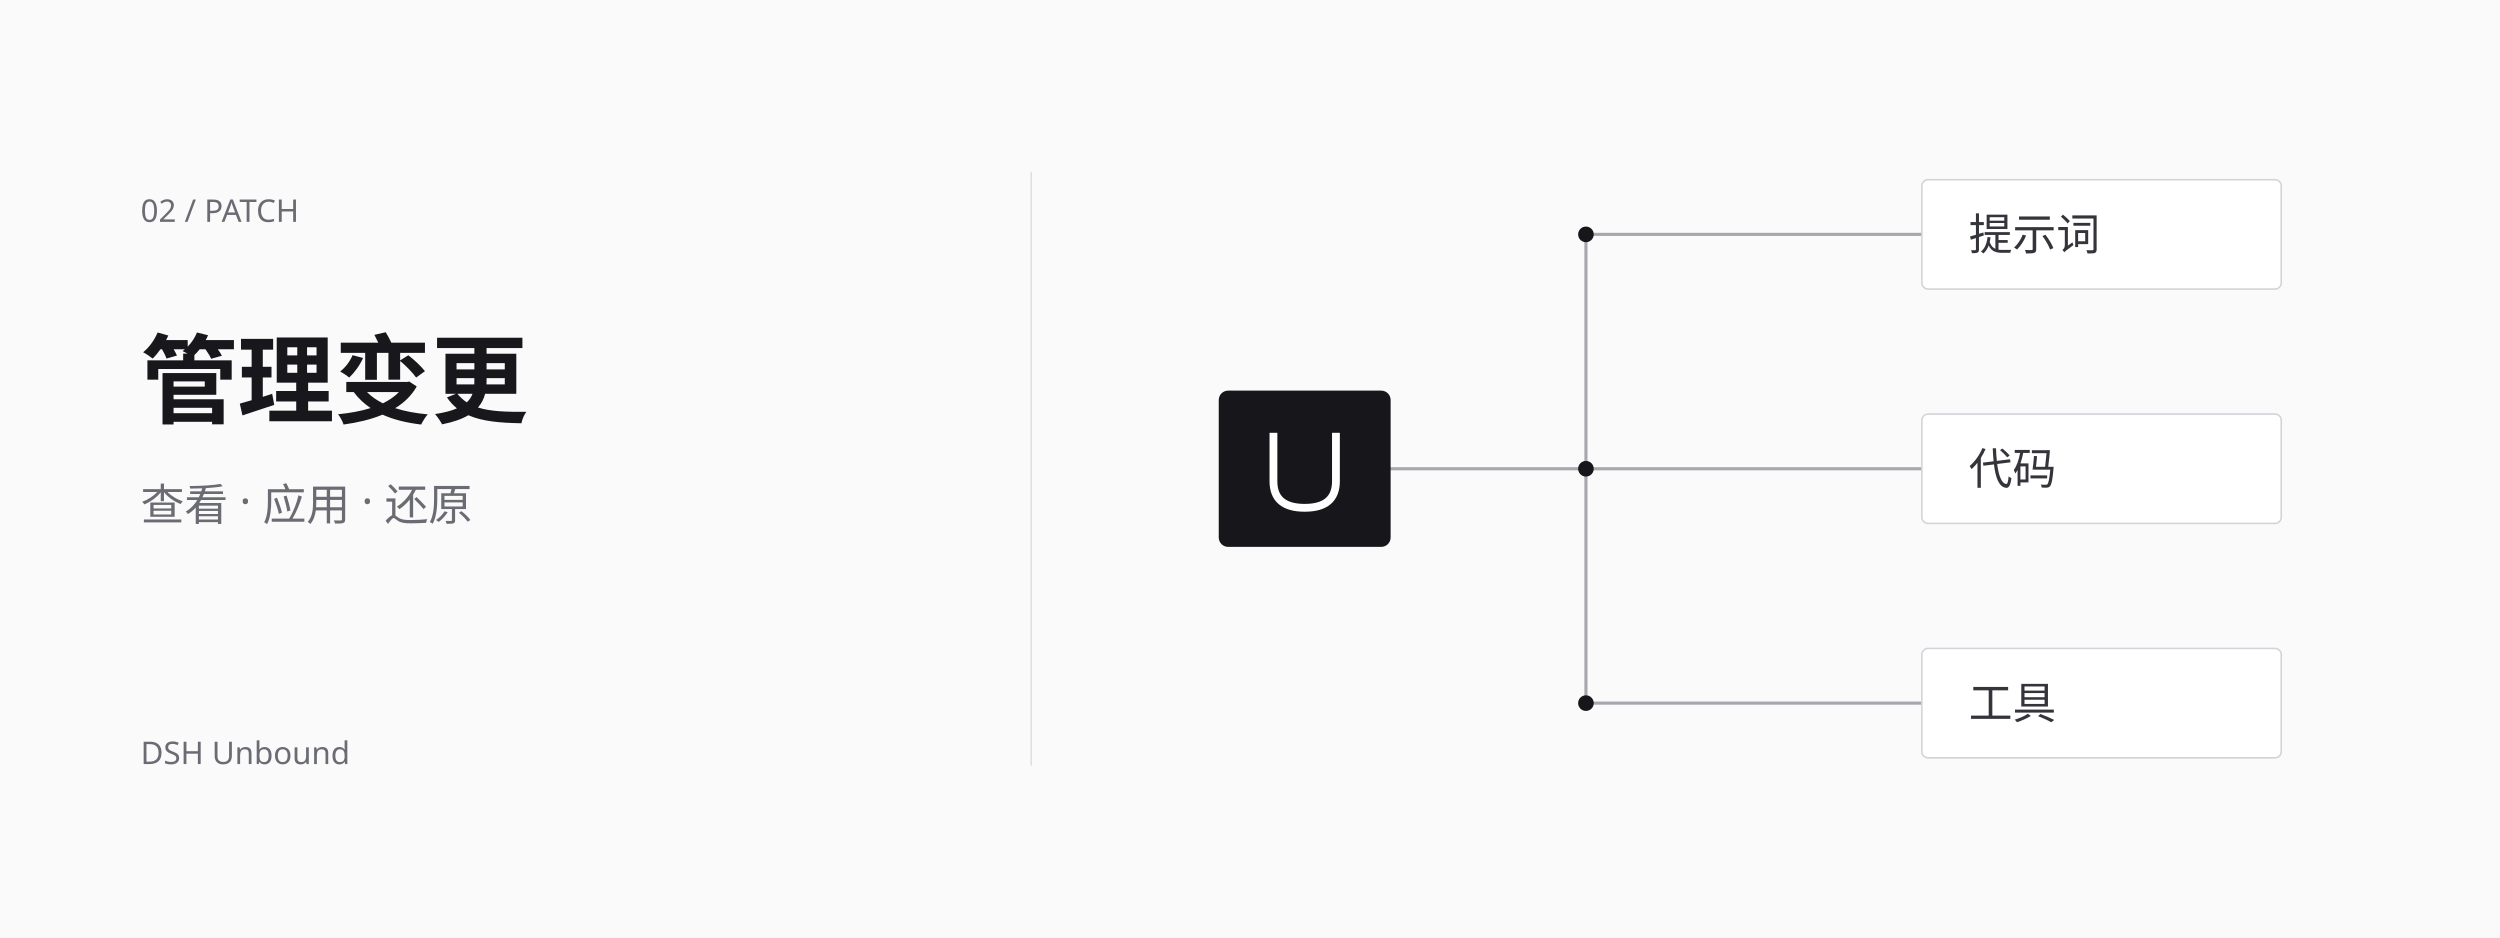
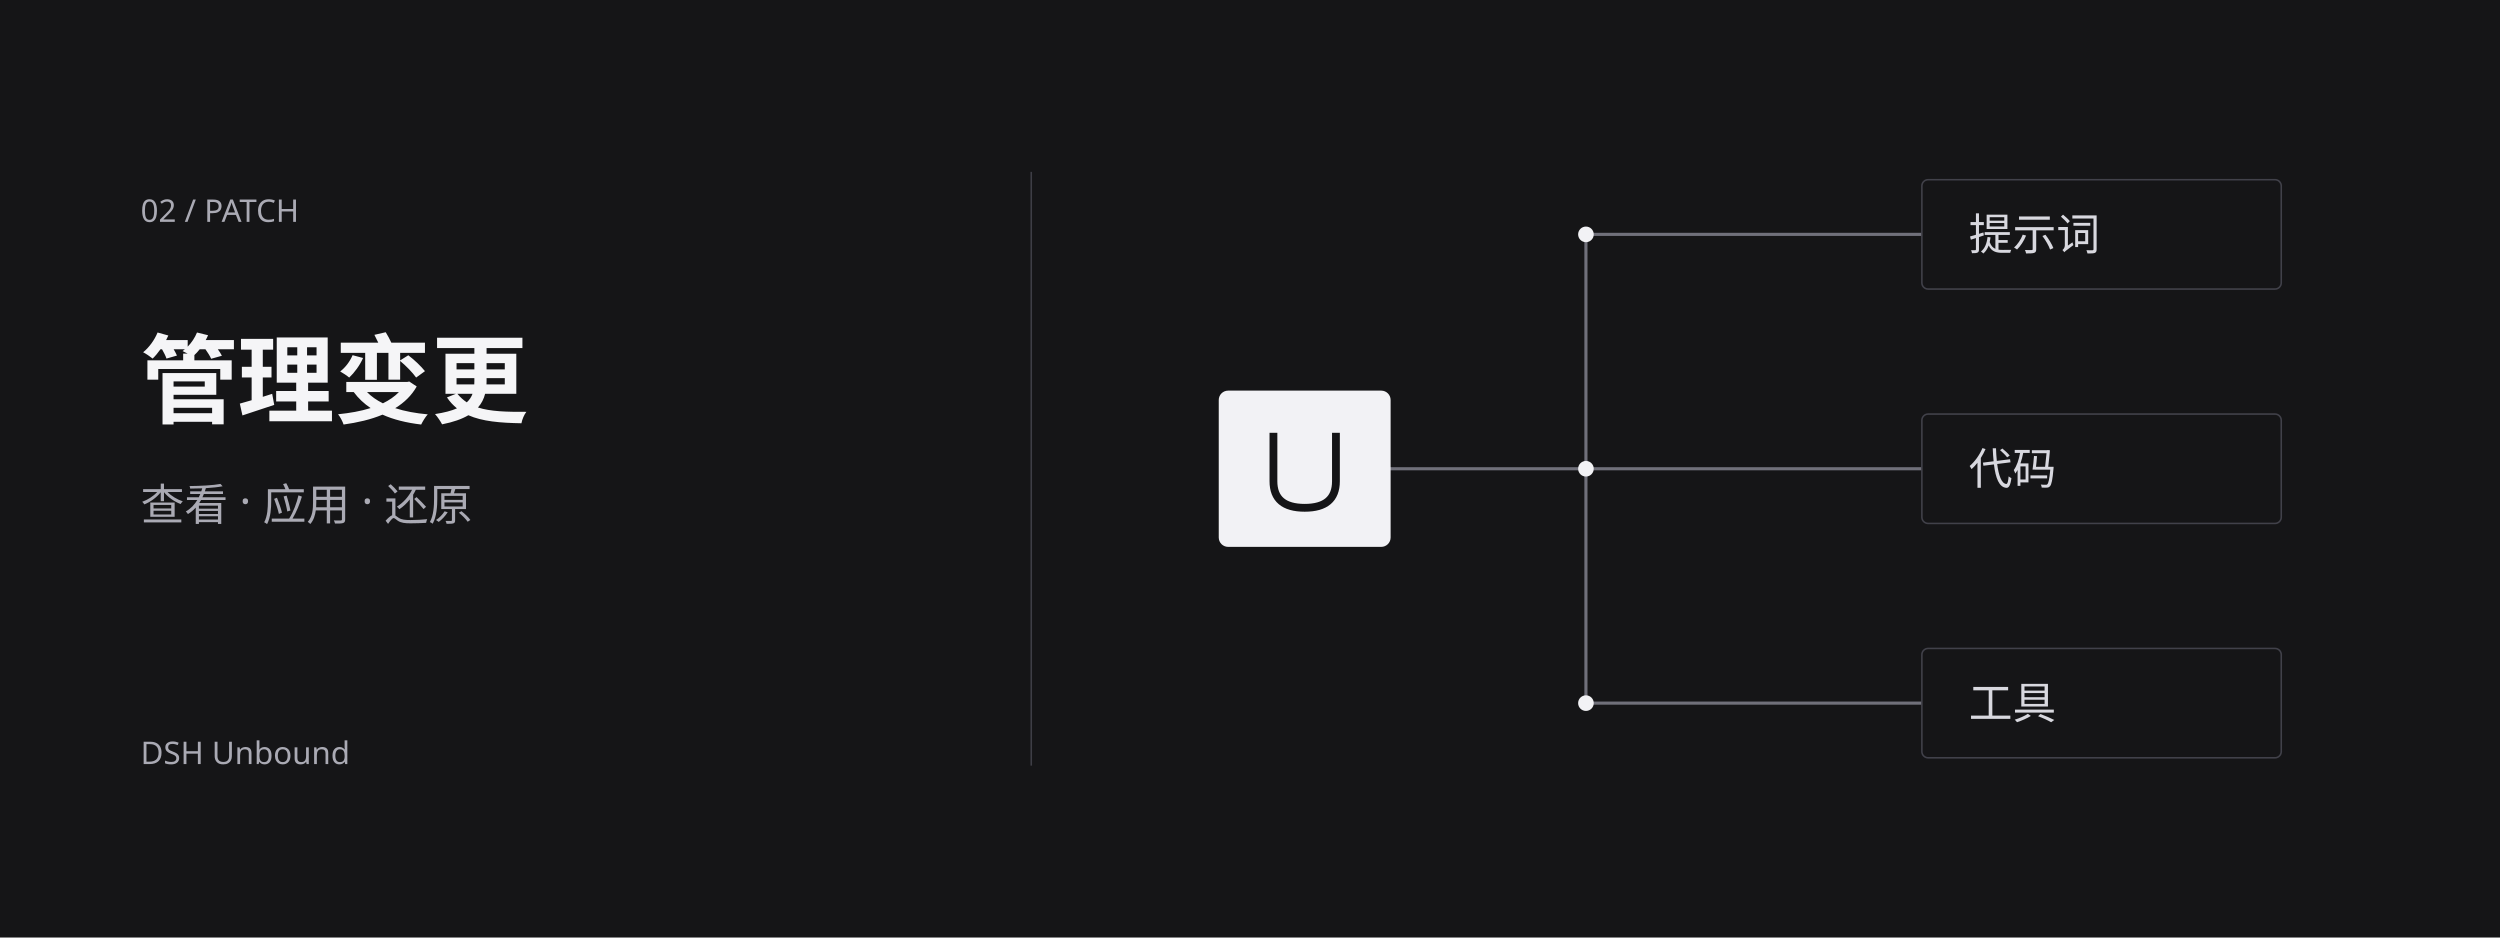
<svg xmlns="http://www.w3.org/2000/svg" width="1600" height="600" viewBox="0 0 1600 600">
-   <rect width="1600" height="600" fill="#fafafa" />
+   <rect width="1600" height="600" fill="#151517" />
  <g font-family="Segoe UI, Microsoft YaHei, sans-serif">
-     <text x="90" y="142" font-size="20" fill="#6b6b74" font-weight="400">02 / PATCH</text>
-     <text x="90" y="266" font-size="62" fill="#18181c" font-weight="600">管理变更</text>
-     <text x="90" y="333" font-size="28" fill="#6b6b74" font-weight="400">查看 · 应用 · 还原</text>
-     <text x="90" y="489" font-size="20" fill="#6b6b74" font-weight="400">DSH Unbound</text>
-     <path d="M660 110V490" stroke="#dedee4" />
-     <path d="M845 300H1015M1015 150V450M1015 150H1230M1015 300H1230M1015 450H1230" stroke="#a7a7af" stroke-width="2" fill="none" />
-     <rect x="780" y="250" width="110" height="100" rx="6" fill="#17171b" />
-     <path d="M815 277v31q0 17 20 17t20-17v-31" stroke="white" stroke-width="5" fill="none" />
-     <circle cx="1015" cy="150" r="5" fill="#17171b" />
-     <rect x="1230" y="115" width="230" height="70" rx="4" fill="white" stroke="#d2d2d9" />
-     <text x="1260" y="160" font-size="28" fill="#34343b" font-weight="400">提示词</text>
-     <circle cx="1015" cy="300" r="5" fill="#17171b" />
-     <rect x="1230" y="265" width="230" height="70" rx="4" fill="white" stroke="#d2d2d9" />
-     <text x="1260" y="310" font-size="28" fill="#34343b" font-weight="400">代码</text>
-     <circle cx="1015" cy="450" r="5" fill="#17171b" />
-     <rect x="1230" y="415" width="230" height="70" rx="4" fill="white" stroke="#d2d2d9" />
-     <text x="1260" y="460" font-size="28" fill="#34343b" font-weight="400">工具</text>
+     <text x="90" y="142" font-size="20" fill="#aaaab4" font-weight="400">02 / PATCH</text>
+     <text x="90" y="266" font-size="62" fill="#f5f5f7" font-weight="600">管理变更</text>
+     <text x="90" y="333" font-size="28" fill="#aaaab4" font-weight="400">查看 · 应用 · 还原</text>
+     <text x="90" y="489" font-size="20" fill="#aaaab4" font-weight="400">DSH Unbound</text>
+     <path d="M660 110V490" stroke="#3e3e46" />
+     <path d="M845 300H1015M1015 150V450M1015 150H1230M1015 300H1230M1015 450H1230" stroke="#70707a" stroke-width="2" fill="none" />
+     <rect x="780" y="250" width="110" height="100" rx="6" fill="#f2f2f5" />
+     <path d="M815 277v31q0 17 20 17t20-17v-31" stroke="#151517" stroke-width="5" fill="none" />
+     <circle cx="1015" cy="150" r="5" fill="#f2f2f5" />
+     <rect x="1230" y="115" width="230" height="70" rx="4" fill="#151517" stroke="#41414a" />
+     <text x="1260" y="160" font-size="28" fill="#d8d8df" font-weight="400">提示词</text>
+     <circle cx="1015" cy="300" r="5" fill="#f2f2f5" />
+     <rect x="1230" y="265" width="230" height="70" rx="4" fill="#151517" stroke="#41414a" />
+     <text x="1260" y="310" font-size="28" fill="#d8d8df" font-weight="400">代码</text>
+     <circle cx="1015" cy="450" r="5" fill="#f2f2f5" />
+     <rect x="1230" y="415" width="230" height="70" rx="4" fill="#151517" stroke="#41414a" />
+     <text x="1260" y="460" font-size="28" fill="#d8d8df" font-weight="400">工具</text>
  </g>
</svg>
